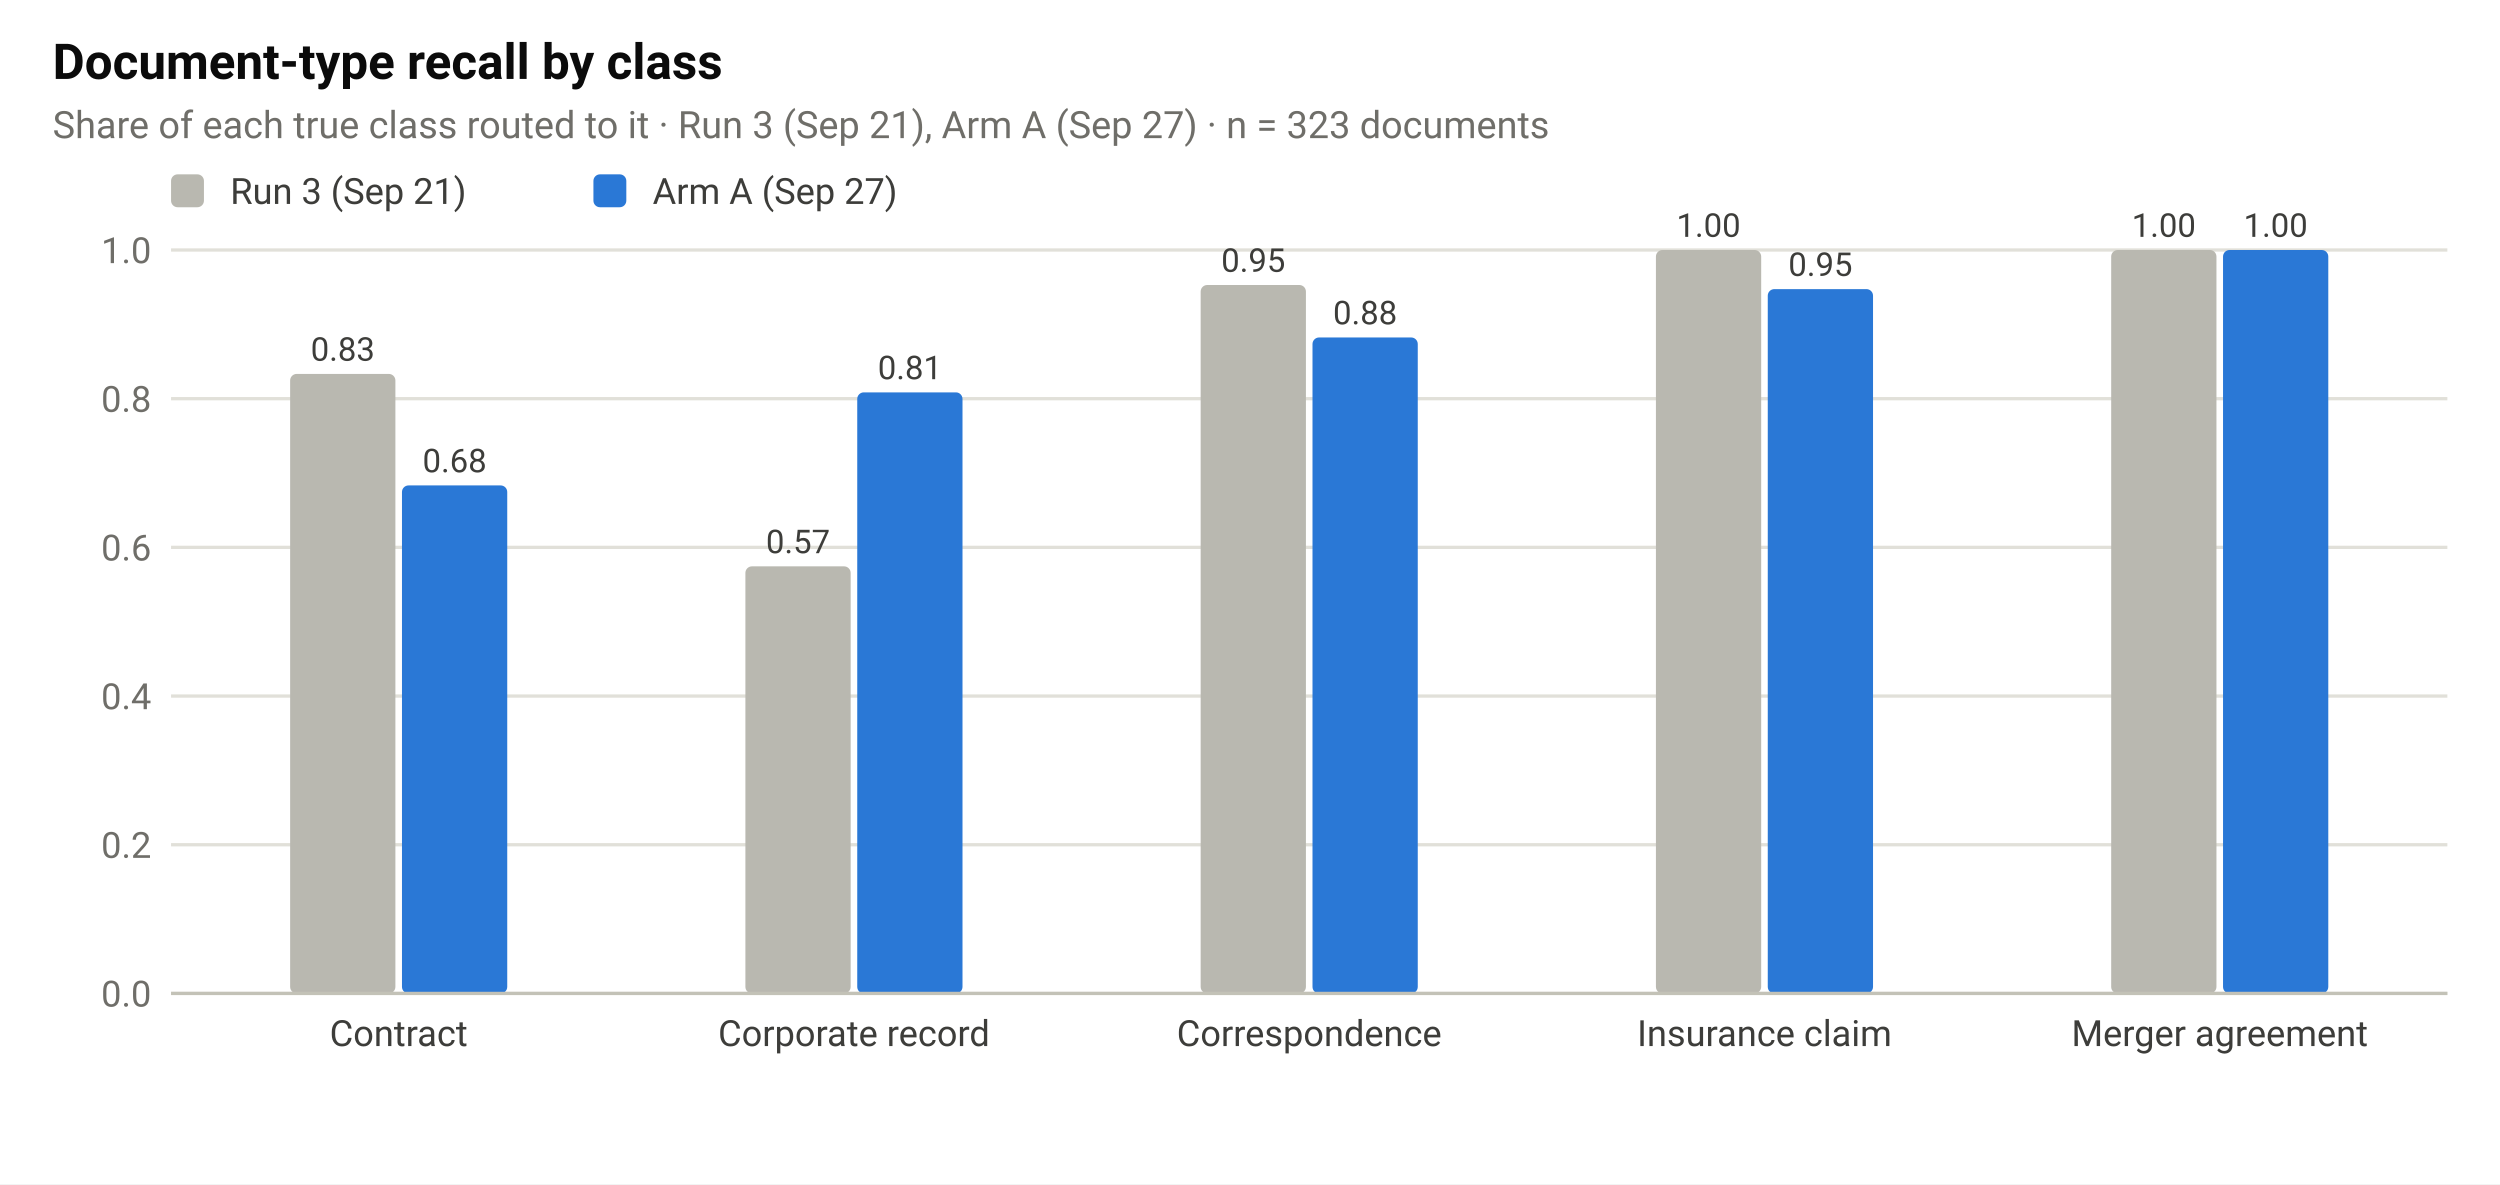
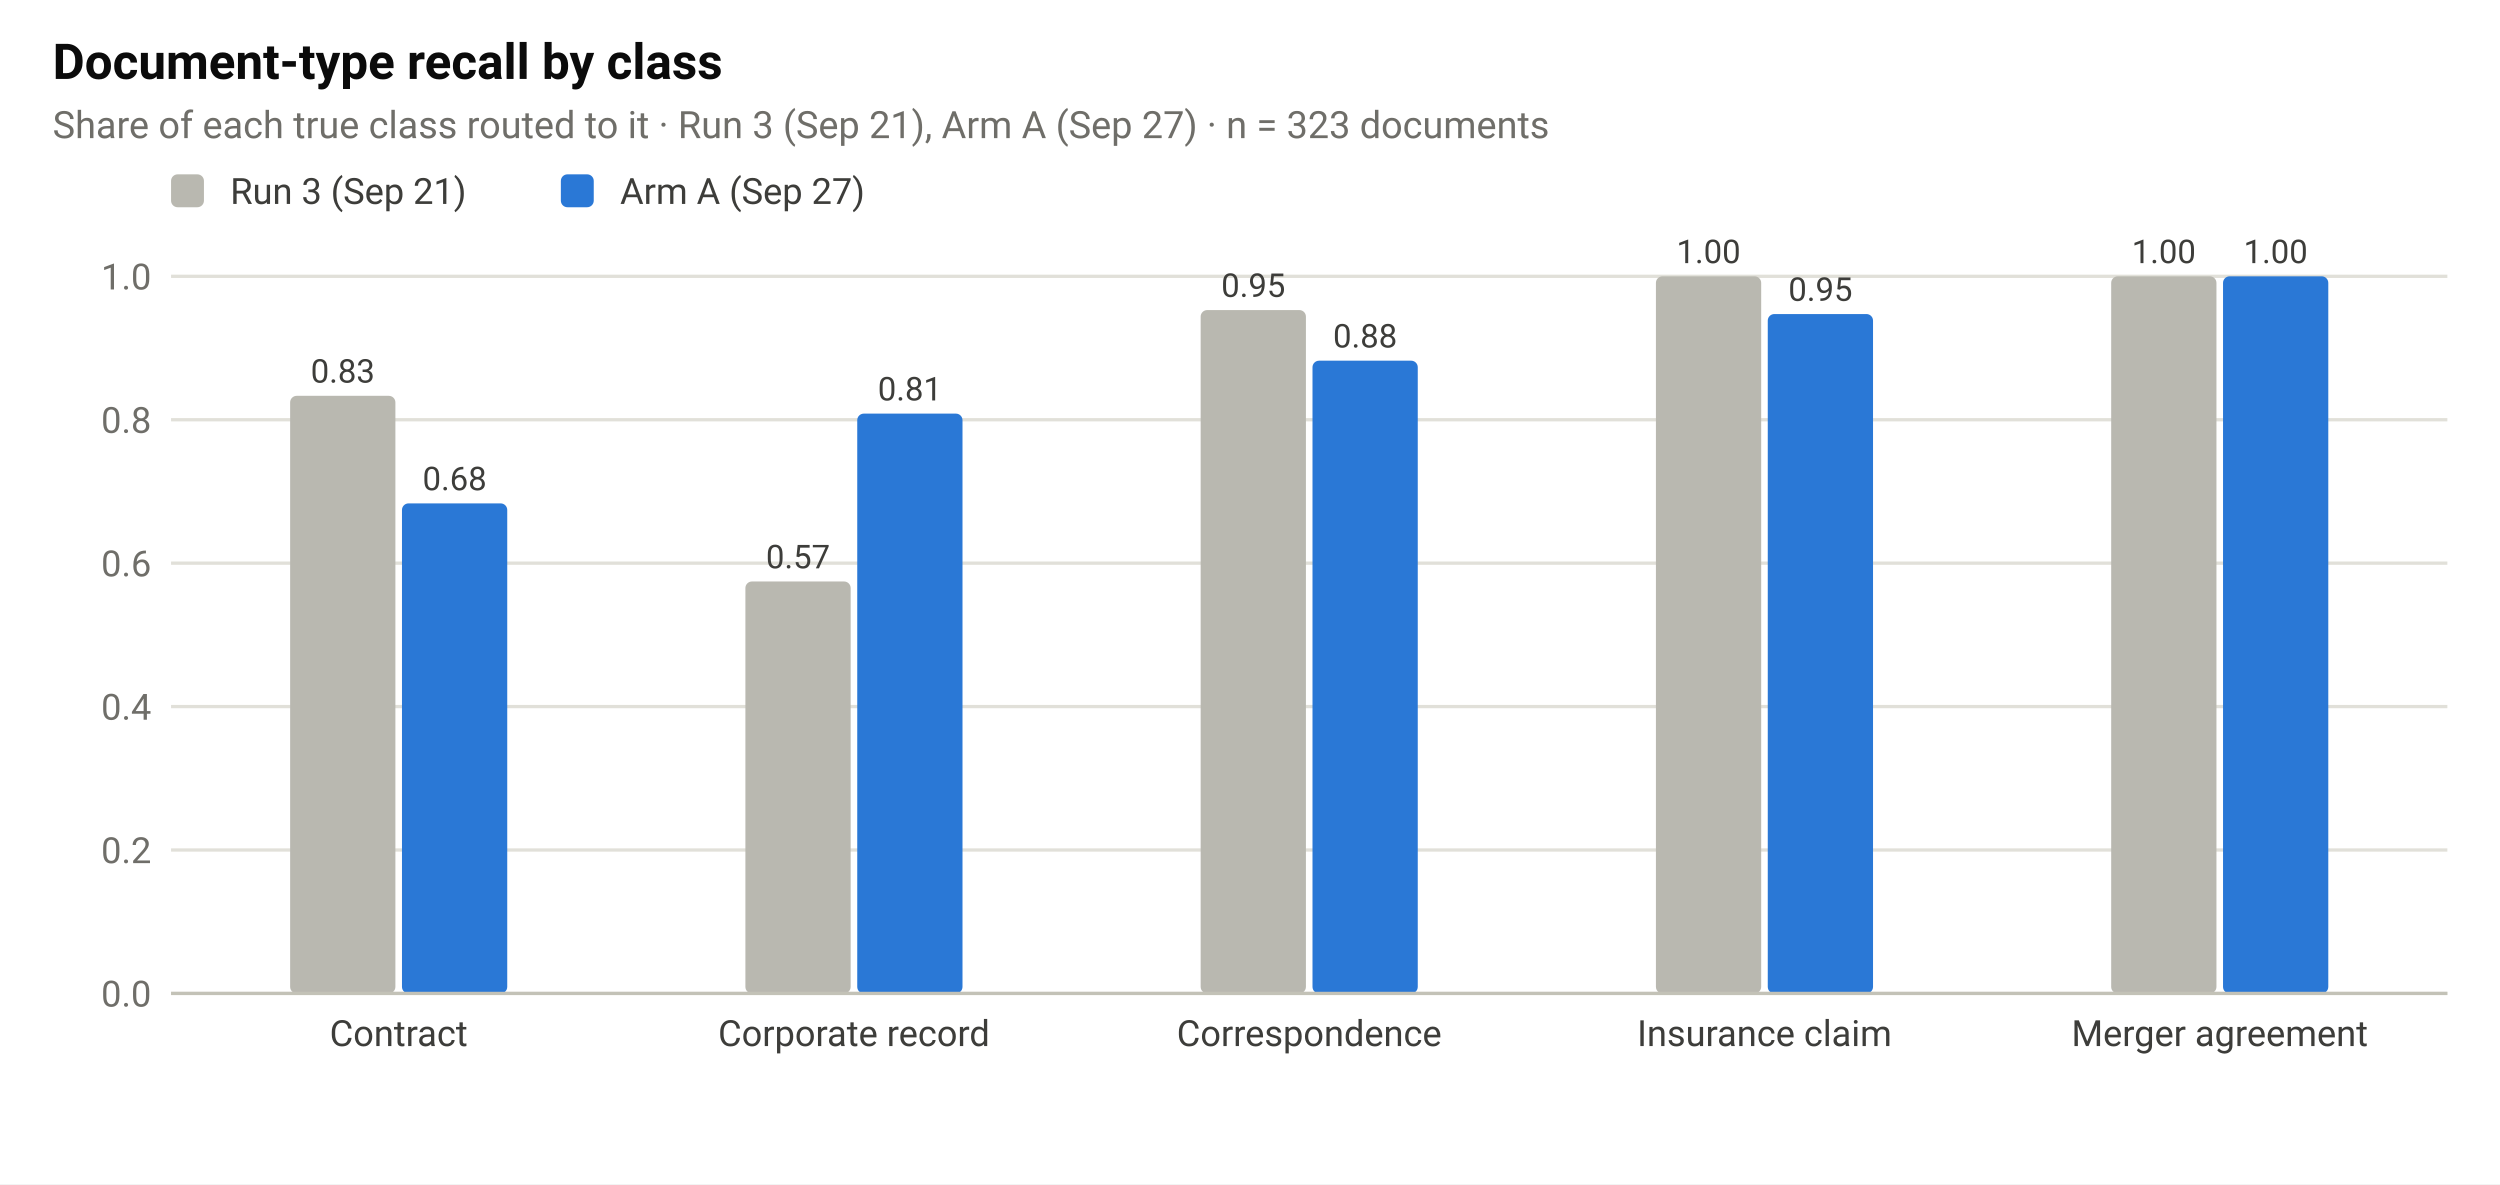
<svg xmlns="http://www.w3.org/2000/svg" width="760" height="360" viewBox="0 0 760 360" font-family="system-ui,-apple-system,'Segoe UI',Roboto,sans-serif" role="img">
  <rect width="760" height="360" fill="#ffffff" />
  <text x="16" y="24" font-size="15" font-weight="600" fill="#0b0b0b">Document-type recall by class</text>
  <text x="16" y="42" font-size="11.5" fill="#6f6e69">Share of each true class routed to it · Run 3 (Sep 21), Arm A (Sep 27) · n = 323 documents</text>
  <line x1="52" x2="744" y1="302" y2="302" stroke="#e1e0d9" />
  <text x="46" y="306" font-size="11" fill="#6f6e69" text-anchor="end">0.0</text>
-   <line x1="52" x2="744" y1="256.8" y2="256.8" stroke="#e1e0d9" />
-   <text x="46" y="260.8" font-size="11" fill="#6f6e69" text-anchor="end">0.2</text>
-   <line x1="52" x2="744" y1="211.6" y2="211.6" stroke="#e1e0d9" />
-   <text x="46" y="215.6" font-size="11" fill="#6f6e69" text-anchor="end">0.4</text>
-   <line x1="52" x2="744" y1="166.4" y2="166.4" stroke="#e1e0d9" />
-   <text x="46" y="170.4" font-size="11" fill="#6f6e69" text-anchor="end">0.6</text>
-   <line x1="52" x2="744" y1="121.2" y2="121.2" stroke="#e1e0d9" />
-   <text x="46" y="125.2" font-size="11" fill="#6f6e69" text-anchor="end">0.8</text>
-   <line x1="52" x2="744" y1="76" y2="76" stroke="#e1e0d9" />
-   <text x="46" y="80" font-size="11" fill="#6f6e69" text-anchor="end">1.0</text>
+   <line x1="52" x2="744" y1="258.4" y2="258.4" stroke="#e1e0d9" />
+   <text x="46" y="262.4" font-size="11" fill="#6f6e69" text-anchor="end">0.2</text>
+   <line x1="52" x2="744" y1="214.8" y2="214.8" stroke="#e1e0d9" />
+   <text x="46" y="218.8" font-size="11" fill="#6f6e69" text-anchor="end">0.4</text>
+   <line x1="52" x2="744" y1="171.2" y2="171.2" stroke="#e1e0d9" />
+   <text x="46" y="175.2" font-size="11" fill="#6f6e69" text-anchor="end">0.6</text>
+   <line x1="52" x2="744" y1="127.6" y2="127.6" stroke="#e1e0d9" />
+   <text x="46" y="131.6" font-size="11" fill="#6f6e69" text-anchor="end">0.8</text>
+   <line x1="52" x2="744" y1="84" y2="84" stroke="#e1e0d9" />
+   <text x="46" y="88" font-size="11" fill="#6f6e69" text-anchor="end">1.0</text>
  <rect x="52" y="53" width="10" height="10" rx="2" fill="#b9b8b0" />
  <text x="70" y="62" font-size="11" fill="#3d3d3a" text-anchor="start">Run 3 (Sep 21)</text>
-   <rect x="180.4" y="53" width="10" height="10" rx="2" fill="#2a78d6" />
-   <text x="198.4" y="62" font-size="11" fill="#3d3d3a" text-anchor="start">Arm A (Sep 27)</text>
-   <rect x="88.2" y="113.67" width="32" height="188.33" fill="#b9b8b0" rx="2" />
-   <text x="104.2" y="109.67" font-size="10" fill="#3d3d3a" text-anchor="middle">0.83</text>
-   <rect x="122.2" y="147.57" width="32" height="154.43" fill="#2a78d6" rx="2" />
-   <text x="138.2" y="143.57" font-size="10" fill="#3d3d3a" text-anchor="middle">0.68</text>
+   <rect x="170.5" y="53" width="10" height="10" rx="2" fill="#2a78d6" />
+   <text x="188.5" y="62" font-size="11" fill="#3d3d3a" text-anchor="start">Arm A (Sep 27)</text>
+   <rect x="88.2" y="120.33" width="32" height="181.67" fill="#b9b8b0" rx="2" />
+   <text x="104.2" y="116.33" font-size="10" fill="#3d3d3a" text-anchor="middle">0.83</text>
+   <rect x="122.2" y="153.03" width="32" height="148.97" fill="#2a78d6" rx="2" />
+   <text x="138.2" y="149.03" font-size="10" fill="#3d3d3a" text-anchor="middle">0.68</text>
  <text x="121.2" y="318" font-size="11" fill="#3d3d3a" text-anchor="middle">Contract</text>
-   <rect x="226.6" y="172.17" width="32" height="129.83" fill="#b9b8b0" rx="2" />
-   <text x="242.6" y="168.17" font-size="10" fill="#3d3d3a" text-anchor="middle">0.57</text>
-   <rect x="260.6" y="119.28" width="32" height="182.72" fill="#2a78d6" rx="2" />
-   <text x="276.6" y="115.28" font-size="10" fill="#3d3d3a" text-anchor="middle">0.81</text>
+   <rect x="226.6" y="176.77" width="32" height="125.23" fill="#b9b8b0" rx="2" />
+   <text x="242.6" y="172.77" font-size="10" fill="#3d3d3a" text-anchor="middle">0.57</text>
+   <rect x="260.6" y="125.74" width="32" height="176.26" fill="#2a78d6" rx="2" />
+   <text x="276.6" y="121.74" font-size="10" fill="#3d3d3a" text-anchor="middle">0.81</text>
  <text x="259.6" y="318" font-size="11" fill="#3d3d3a" text-anchor="middle">Corporate record</text>
-   <rect x="365" y="86.64" width="32" height="215.36" fill="#b9b8b0" rx="2" />
-   <text x="381" y="82.64" font-size="10" fill="#3d3d3a" text-anchor="middle">0.95</text>
-   <rect x="399" y="102.59" width="32" height="199.41" fill="#2a78d6" rx="2" />
-   <text x="415" y="98.59" font-size="10" fill="#3d3d3a" text-anchor="middle">0.88</text>
+   <rect x="365" y="94.26" width="32" height="207.74" fill="#b9b8b0" rx="2" />
+   <text x="381" y="90.26" font-size="10" fill="#3d3d3a" text-anchor="middle">0.95</text>
+   <rect x="399" y="109.65" width="32" height="192.35" fill="#2a78d6" rx="2" />
+   <text x="415" y="105.65" font-size="10" fill="#3d3d3a" text-anchor="middle">0.88</text>
  <text x="398" y="318" font-size="11" fill="#3d3d3a" text-anchor="middle">Correspondence</text>
-   <rect x="503.4" y="76" width="32" height="226" fill="#b9b8b0" rx="2" />
-   <text x="519.4" y="72" font-size="10" fill="#3d3d3a" text-anchor="middle">1.00</text>
-   <rect x="537.4" y="87.89" width="32" height="214.11" fill="#2a78d6" rx="2" />
-   <text x="553.4" y="83.89" font-size="10" fill="#3d3d3a" text-anchor="middle">0.95</text>
+   <rect x="503.4" y="84" width="32" height="218" fill="#b9b8b0" rx="2" />
+   <text x="519.4" y="80" font-size="10" fill="#3d3d3a" text-anchor="middle">1.00</text>
+   <rect x="537.4" y="95.47" width="32" height="206.53" fill="#2a78d6" rx="2" />
+   <text x="553.4" y="91.47" font-size="10" fill="#3d3d3a" text-anchor="middle">0.95</text>
  <text x="536.4" y="318" font-size="11" fill="#3d3d3a" text-anchor="middle">Insurance claim</text>
-   <rect x="641.8" y="76" width="32" height="226" fill="#b9b8b0" rx="2" />
-   <text x="657.8" y="72" font-size="10" fill="#3d3d3a" text-anchor="middle">1.00</text>
-   <rect x="675.8" y="76" width="32" height="226" fill="#2a78d6" rx="2" />
-   <text x="691.8" y="72" font-size="10" fill="#3d3d3a" text-anchor="middle">1.00</text>
+   <rect x="641.8" y="84" width="32" height="218" fill="#b9b8b0" rx="2" />
+   <text x="657.8" y="80" font-size="10" fill="#3d3d3a" text-anchor="middle">1.00</text>
+   <rect x="675.8" y="84" width="32" height="218" fill="#2a78d6" rx="2" />
+   <text x="691.8" y="80" font-size="10" fill="#3d3d3a" text-anchor="middle">1.00</text>
  <text x="674.8" y="318" font-size="11" fill="#3d3d3a" text-anchor="middle">Merger agreement</text>
  <line x1="52" x2="744" y1="302" y2="302" stroke="#c3c2b7" />
</svg>
